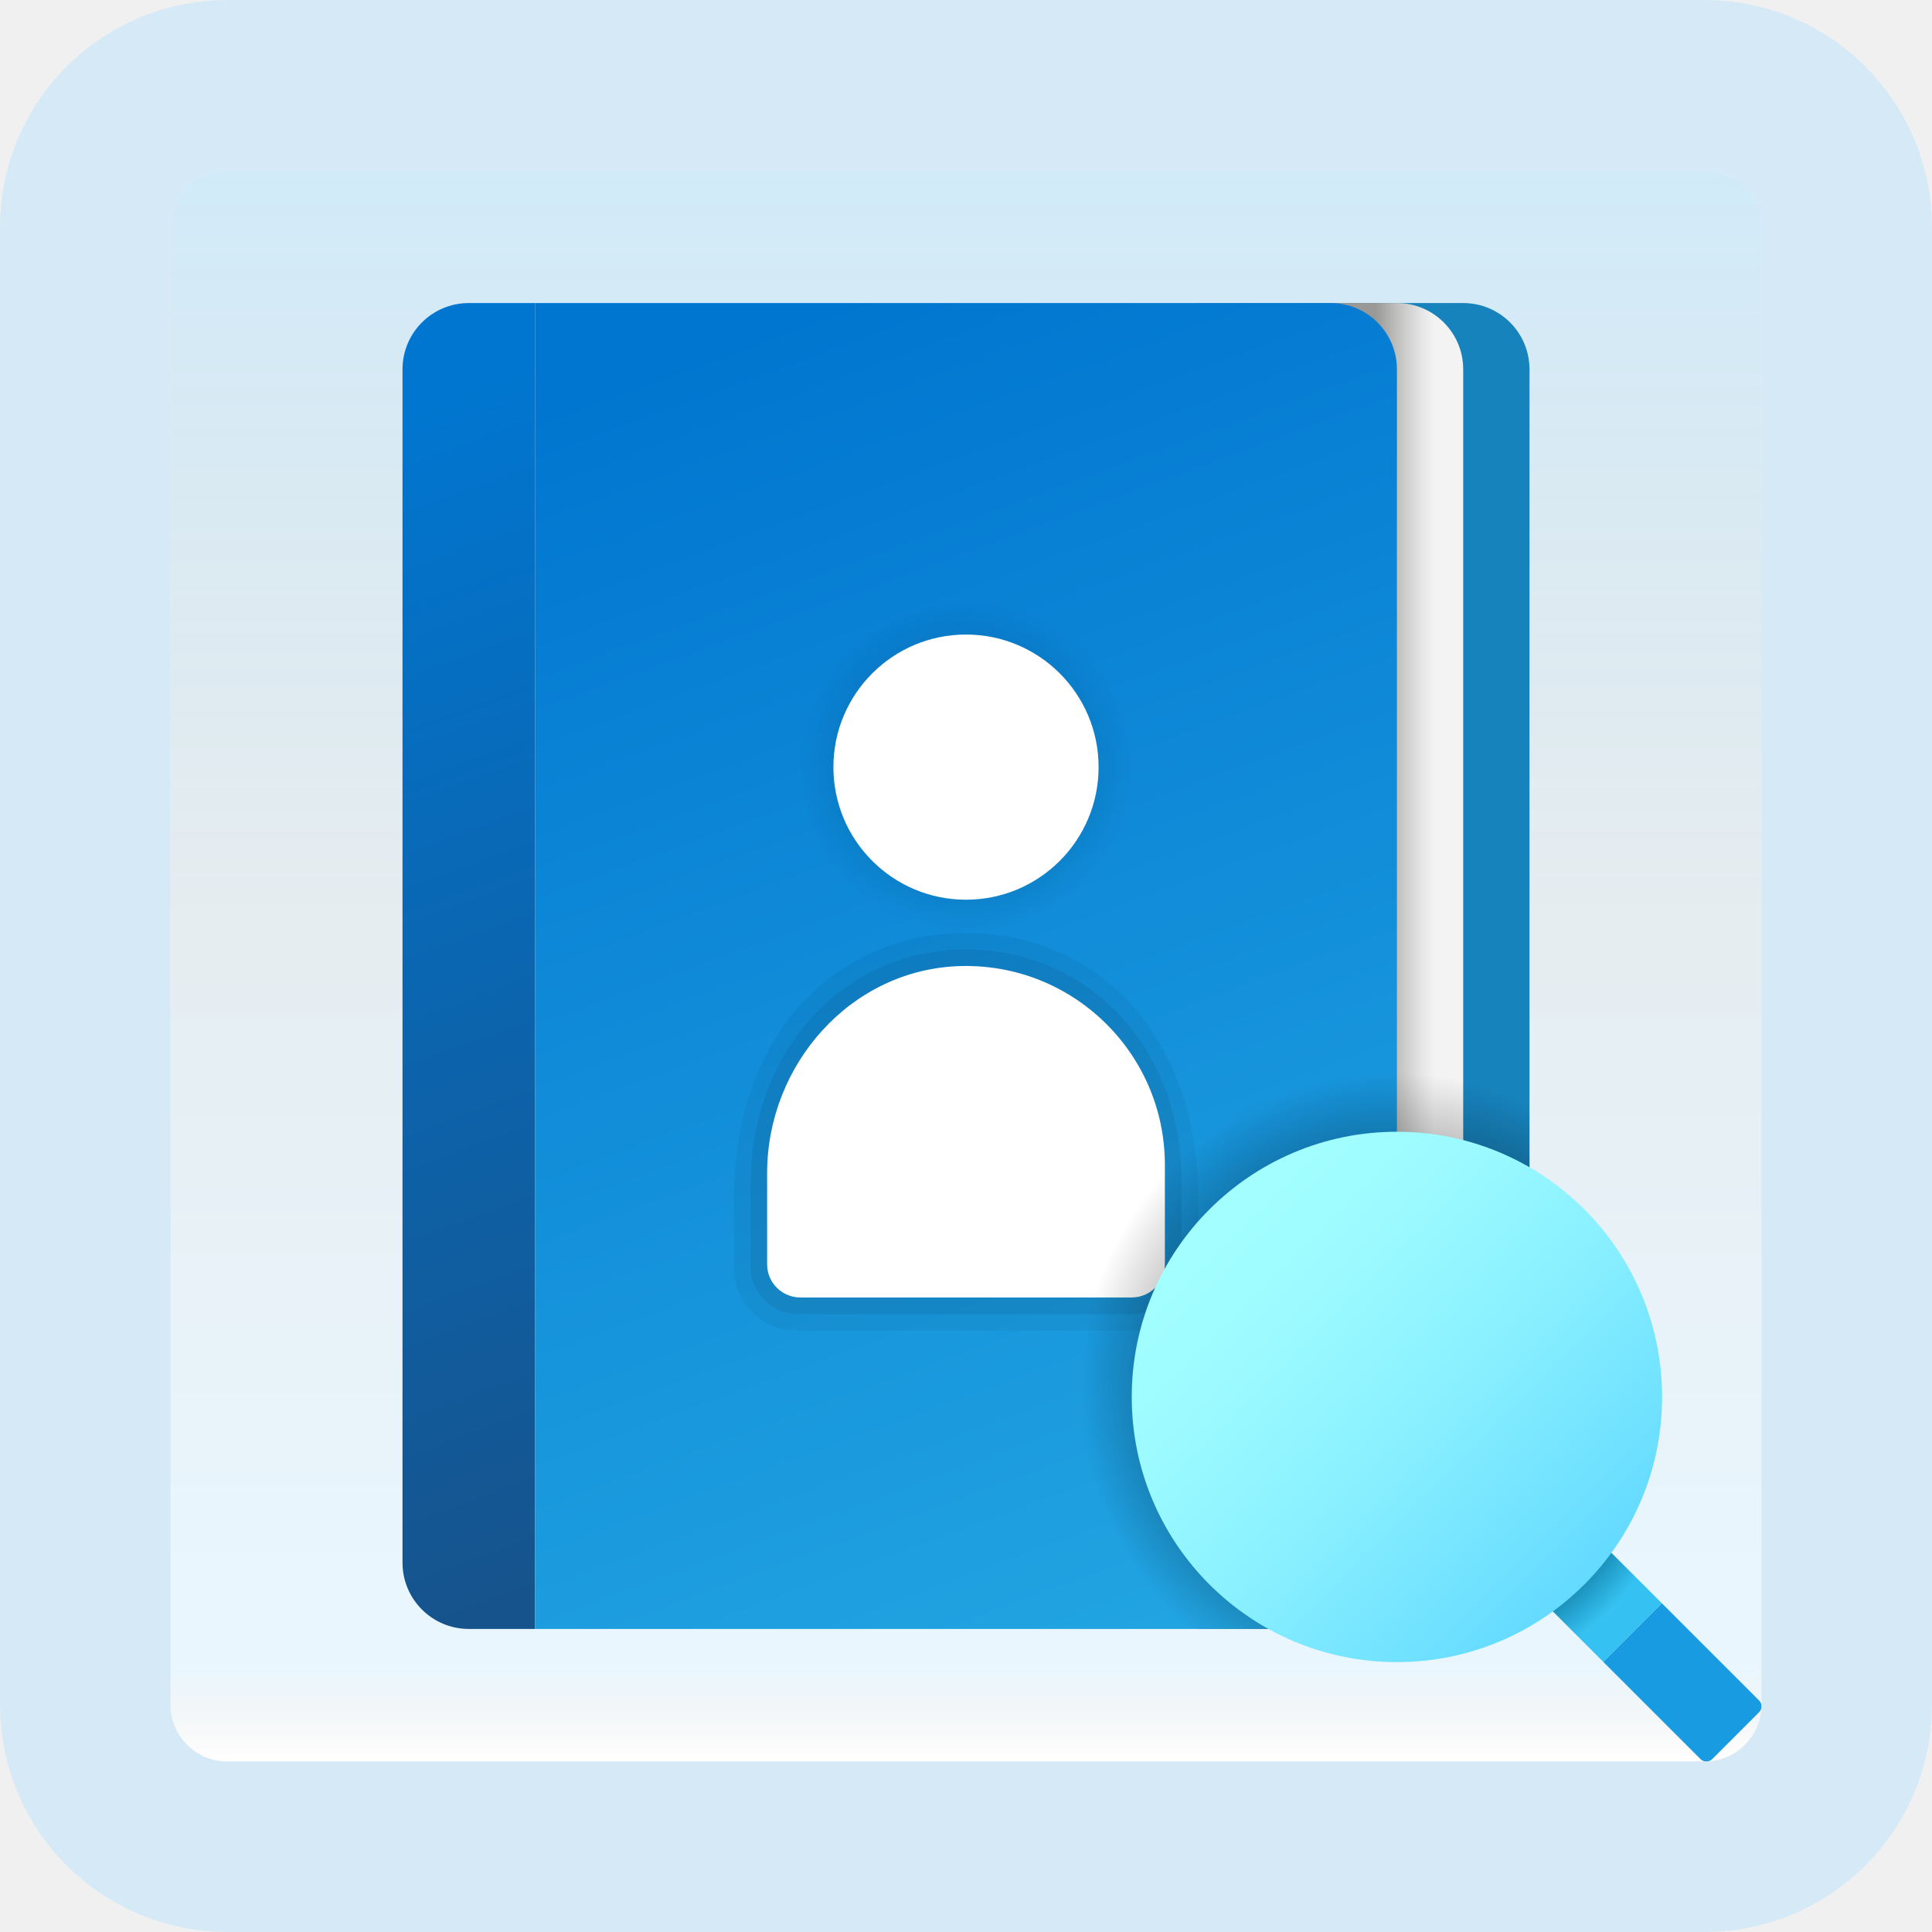
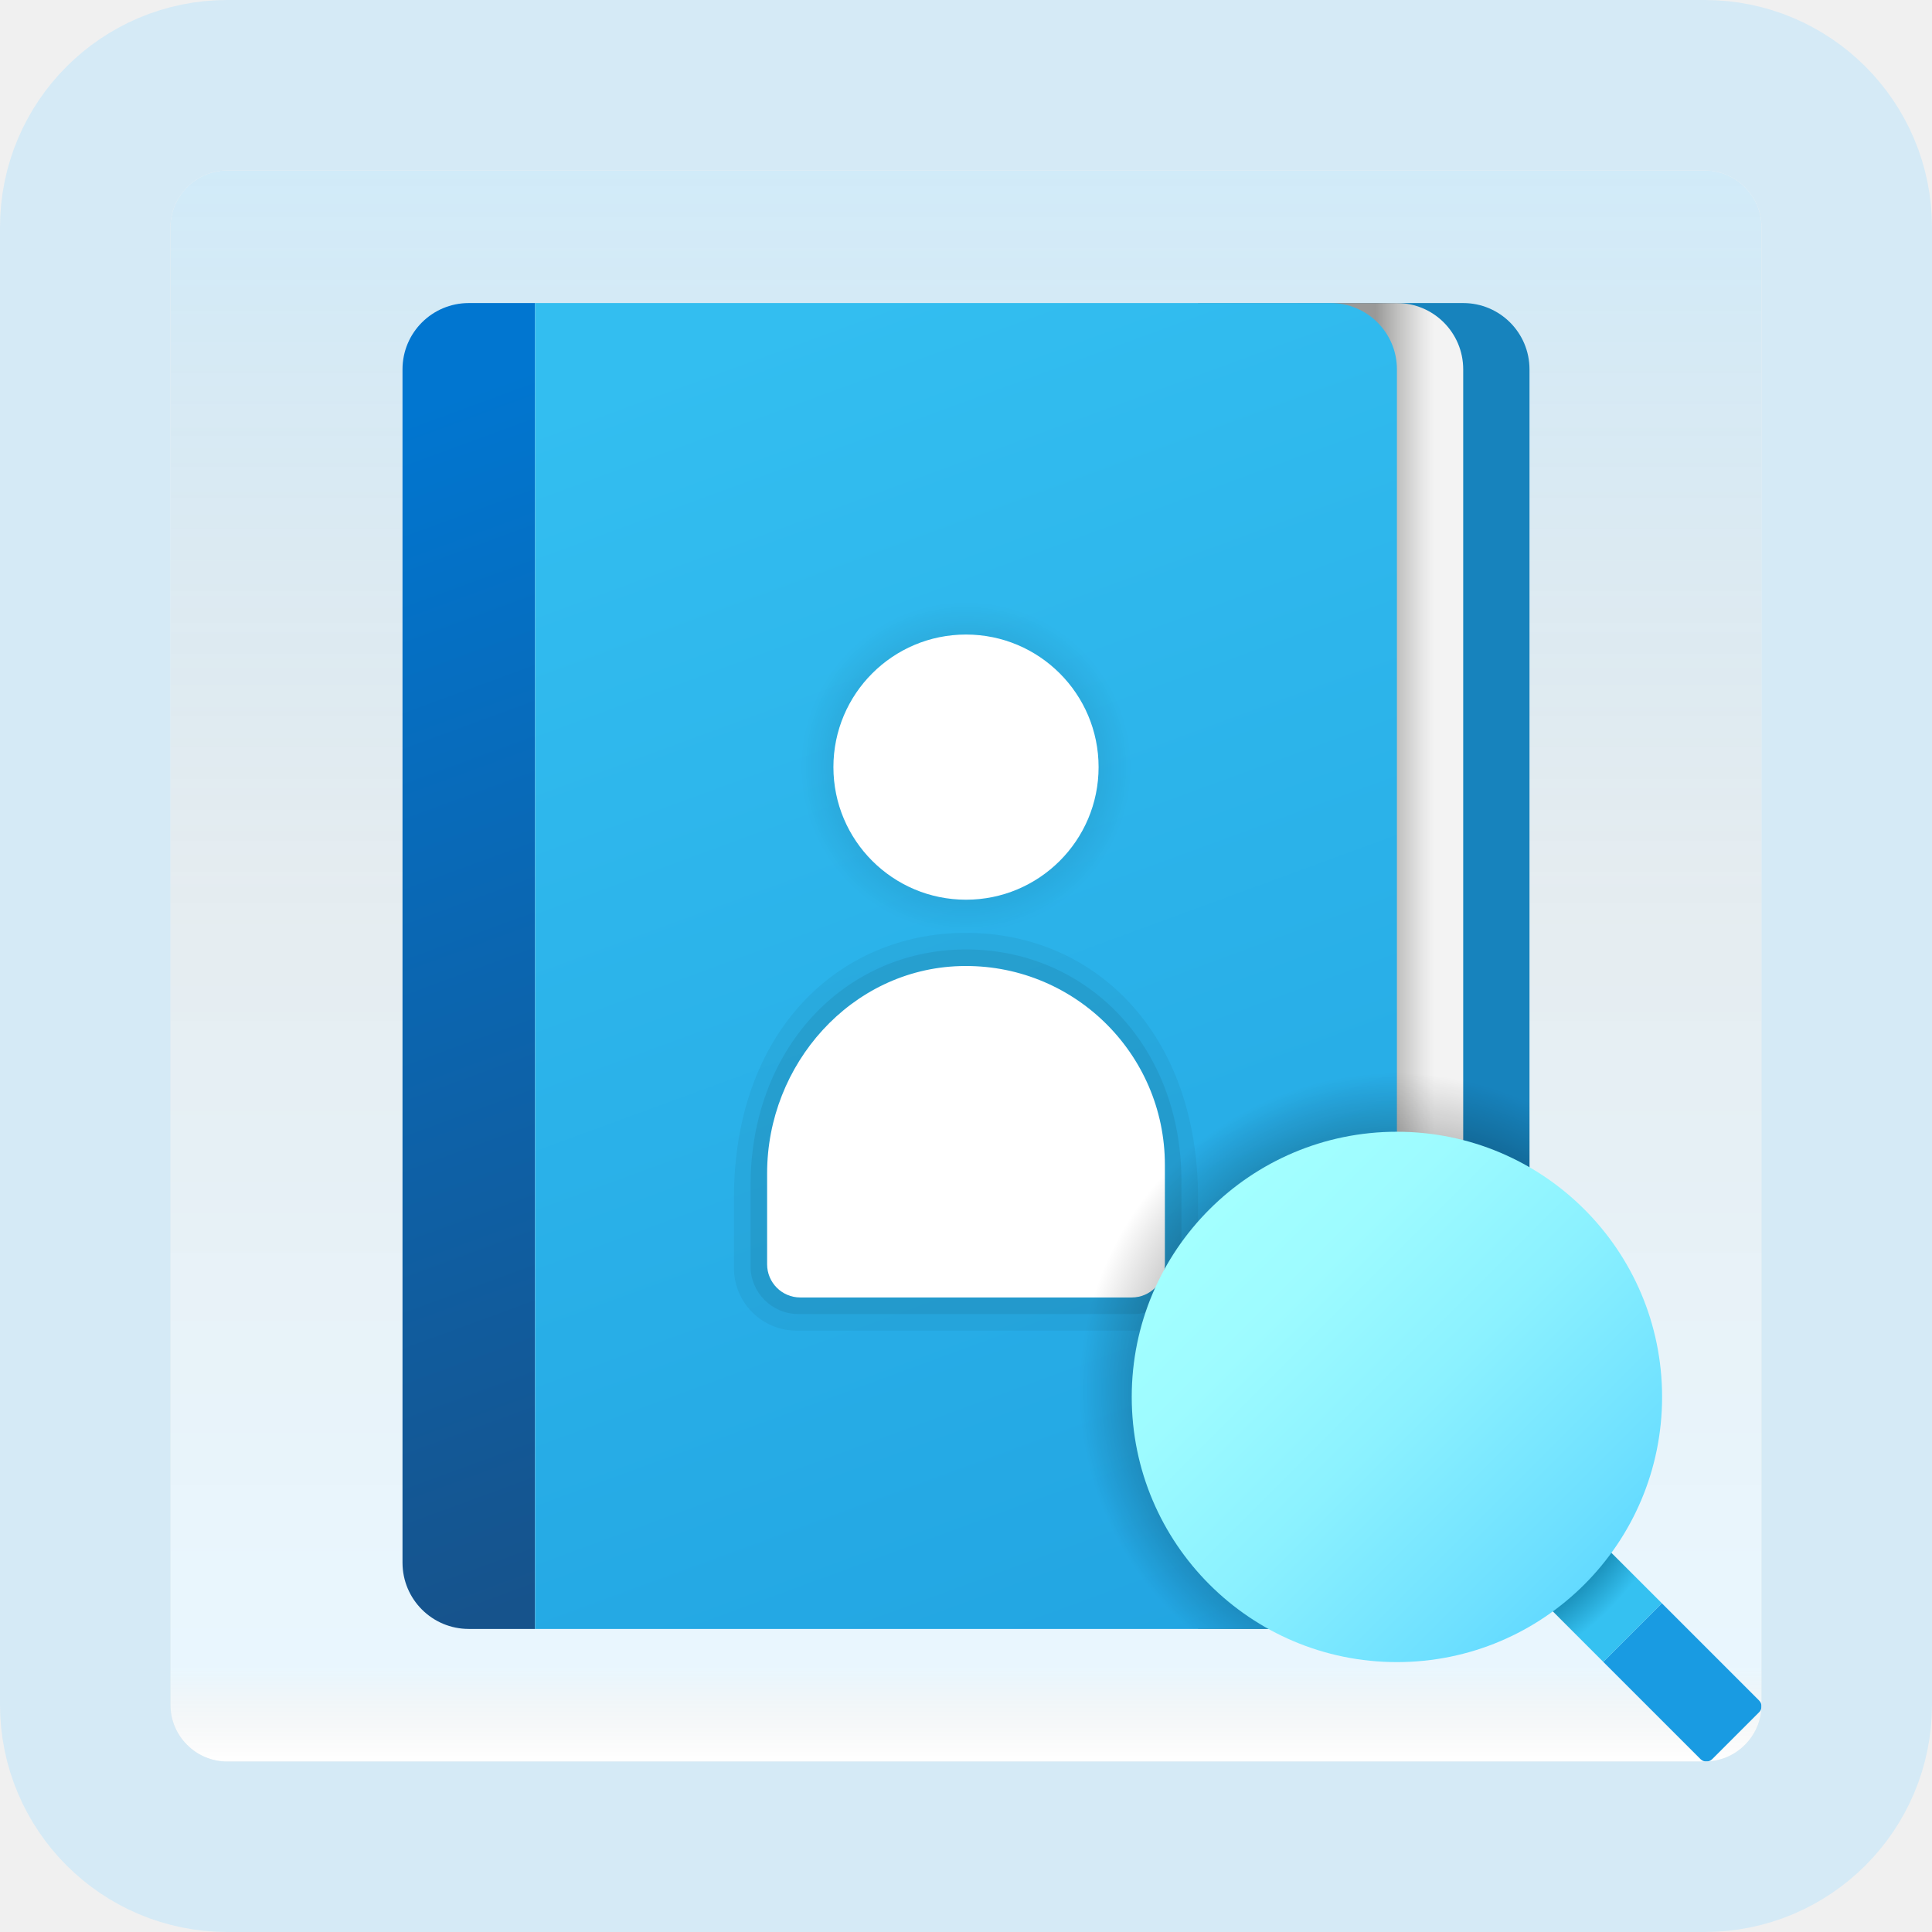
<svg xmlns="http://www.w3.org/2000/svg" width="170" height="170" viewBox="0 0 170 170" fill="none">
  <g id="search-contacts">
    <g clip-path="url(#clip0_1_1725)">
      <rect x="15" y="15" width="140" height="140" rx="5" fill="white" />
      <rect x="15" y="15" width="140" height="140" rx="5" fill="url(#paint0_linear_1_1725)" fill-opacity="0.2" />
      <path id="Vector" d="M134.583 32.499V137.499C134.583 140.722 131.973 143.333 128.75 143.333H114.167V26.666H128.75C131.973 26.666 134.583 29.276 134.583 32.499Z" fill="#1783BD" />
      <path id="Vector_2" d="M128.75 32.499V137.499C128.75 140.722 126.14 143.333 122.917 143.333H105.417V26.666H122.917C126.14 26.666 128.75 29.276 128.75 32.499Z" fill="url(#paint1_linear_1_1725)" />
      <path id="Vector_3" d="M35.417 32.499V137.499C35.417 140.722 38.027 143.333 41.25 143.333H47.083V26.666H41.25C38.027 26.666 35.417 29.276 35.417 32.499Z" fill="url(#paint2_linear_1_1725)" />
      <path id="Vector_4" d="M117.083 26.666H47.083V143.333H117.083C120.306 143.333 122.917 140.722 122.917 137.499V32.499C122.917 29.276 120.306 26.666 117.083 26.666Z" fill="url(#paint3_linear_1_1725)" />
      <path id="Vector_5" opacity="0.15" d="M85 82.083C93.054 82.083 99.583 75.553 99.583 67.499C99.583 59.445 93.054 52.916 85 52.916C76.946 52.916 70.417 59.445 70.417 67.499C70.417 75.553 76.946 82.083 85 82.083Z" fill="url(#paint4_radial_1_1725)" />
      <path id="Vector_6" opacity="0.05" d="M64.583 105.417V111.583C64.583 114.619 67.048 117.084 70.084 117.084H99.913C102.952 117.084 105.417 114.619 105.417 111.583V105.417C105.417 90.834 96.276 82.084 85 82.084C73.724 82.084 64.583 90.834 64.583 105.417Z" fill="black" />
      <path id="Vector_7" opacity="0.07" d="M66.042 104.326V111.417C66.042 113.741 67.926 115.625 70.25 115.625H99.75C102.074 115.625 103.958 113.741 103.958 111.417V103.959C103.958 91.744 95.325 83.396 84.732 83.545C74.305 83.691 66.042 92.242 66.042 104.326Z" fill="black" />
      <path id="Vector_8" d="M85 79.167C91.443 79.167 96.667 73.944 96.667 67.501C96.667 61.057 91.443 55.834 85 55.834C78.557 55.834 73.333 61.057 73.333 67.501C73.333 73.944 78.557 79.167 85 79.167Z" fill="white" />
      <path id="Vector_9" d="M102.5 102.499C102.5 92.656 94.371 84.711 84.46 85.008C74.885 85.294 67.5 93.65 67.5 103.234V111.249C67.5 112.859 68.807 114.166 70.417 114.166H99.583C101.193 114.166 102.5 112.859 102.5 111.249V102.499Z" fill="white" />
      <path id="Vector_10" d="M146.227 141.07L141.07 146.227L149.63 154.787C149.916 155.073 150.377 155.073 150.663 154.787L154.787 150.663C155.073 150.377 155.073 149.917 154.787 149.631L146.227 141.07Z" fill="#199BE2" />
      <path id="Vector_11" d="M122.917 93.75C106.834 93.75 93.75 106.834 93.75 122.917C93.75 130.862 96.953 138.069 102.124 143.333H114.167H117.083H128.75C131.973 143.333 134.583 140.723 134.583 137.5V96.203C131.008 94.634 127.064 93.75 122.917 93.75Z" fill="url(#paint5_radial_1_1725)" />
      <path id="Vector_12" d="M139.833 134.68L134.68 139.833L141.07 146.227L146.227 141.07L139.833 134.68Z" fill="url(#paint6_radial_1_1725)" />
      <path id="Vector_13" d="M122.917 146.251C135.803 146.251 146.25 135.804 146.25 122.917C146.25 110.031 135.803 99.584 122.917 99.584C110.03 99.584 99.583 110.031 99.583 122.917C99.583 135.804 110.03 146.251 122.917 146.251Z" fill="url(#paint7_linear_1_1725)" />
    </g>
    <rect x="7.5" y="7.5" width="155" height="155" rx="12.5" stroke="#D5EAF6" stroke-width="15" />
  </g>
  <defs>
    <linearGradient id="paint0_linear_1_1725" x1="85" y1="15" x2="85" y2="155" gradientUnits="userSpaceOnUse">
      <stop stop-color="#199AE0" />
      <stop offset="0.472" stop-color="#0D5176" stop-opacity="0.528" />
      <stop offset="0.941" stop-color="#12A6F7" stop-opacity="0.465" />
      <stop offset="1" stop-opacity="0" />
    </linearGradient>
    <linearGradient id="paint1_linear_1_1725" x1="117.002" y1="84.999" x2="126.166" y2="84.999" gradientUnits="userSpaceOnUse">
      <stop offset="0.441" stop-color="#999998" />
      <stop offset="0.653" stop-color="#C1C1C0" />
      <stop offset="0.88" stop-color="#E5E5E5" />
      <stop offset="1" stop-color="#F3F3F3" />
    </linearGradient>
    <linearGradient id="paint2_linear_1_1725" x1="25.611" y1="40.001" x2="60.765" y2="135.764" gradientUnits="userSpaceOnUse">
      <stop stop-color="#0176D0" />
      <stop offset="1" stop-color="#16538C" />
    </linearGradient>
    <linearGradient id="paint3_linear_1_1725" x1="63.942" y1="30.032" x2="106.044" y2="144.718" gradientUnits="userSpaceOnUse">
-       <stop stop-color="#0176D0" />
+       <stop stop-color="#33BEF0" />
      <stop offset="1" stop-color="#22A5E2" />
    </linearGradient>
    <radialGradient id="paint4_radial_1_1725" cx="0" cy="0" r="1" gradientUnits="userSpaceOnUse" gradientTransform="translate(85 67.4993) scale(14.5833)">
      <stop offset="0.486" />
      <stop offset="1" stop-opacity="0" />
    </radialGradient>
    <radialGradient id="paint5_radial_1_1725" cx="0" cy="0" r="1" gradientUnits="userSpaceOnUse" gradientTransform="translate(122.823 122.266) scale(27.8396)">
      <stop />
      <stop offset="1" stop-opacity="0" />
    </radialGradient>
    <radialGradient id="paint6_radial_1_1725" cx="0" cy="0" r="1" gradientUnits="userSpaceOnUse" gradientTransform="translate(122.952 123.057) scale(28.5892)">
      <stop offset="0.693" stop-color="#006185" />
      <stop offset="0.921" stop-color="#35C1F1" />
    </radialGradient>
    <linearGradient id="paint7_linear_1_1725" x1="106.744" y1="106.744" x2="139.451" y2="139.452" gradientUnits="userSpaceOnUse">
      <stop stop-color="#A3FFFF" />
      <stop offset="0.223" stop-color="#9DFBFF" />
      <stop offset="0.53" stop-color="#8BF1FF" />
      <stop offset="0.885" stop-color="#6EE0FF" />
      <stop offset="1" stop-color="#63DAFF" />
    </linearGradient>
    <clipPath id="clip0_1_1725">
      <rect x="15" y="15" width="140" height="140" rx="5" fill="white" />
    </clipPath>
  </defs>
</svg>
